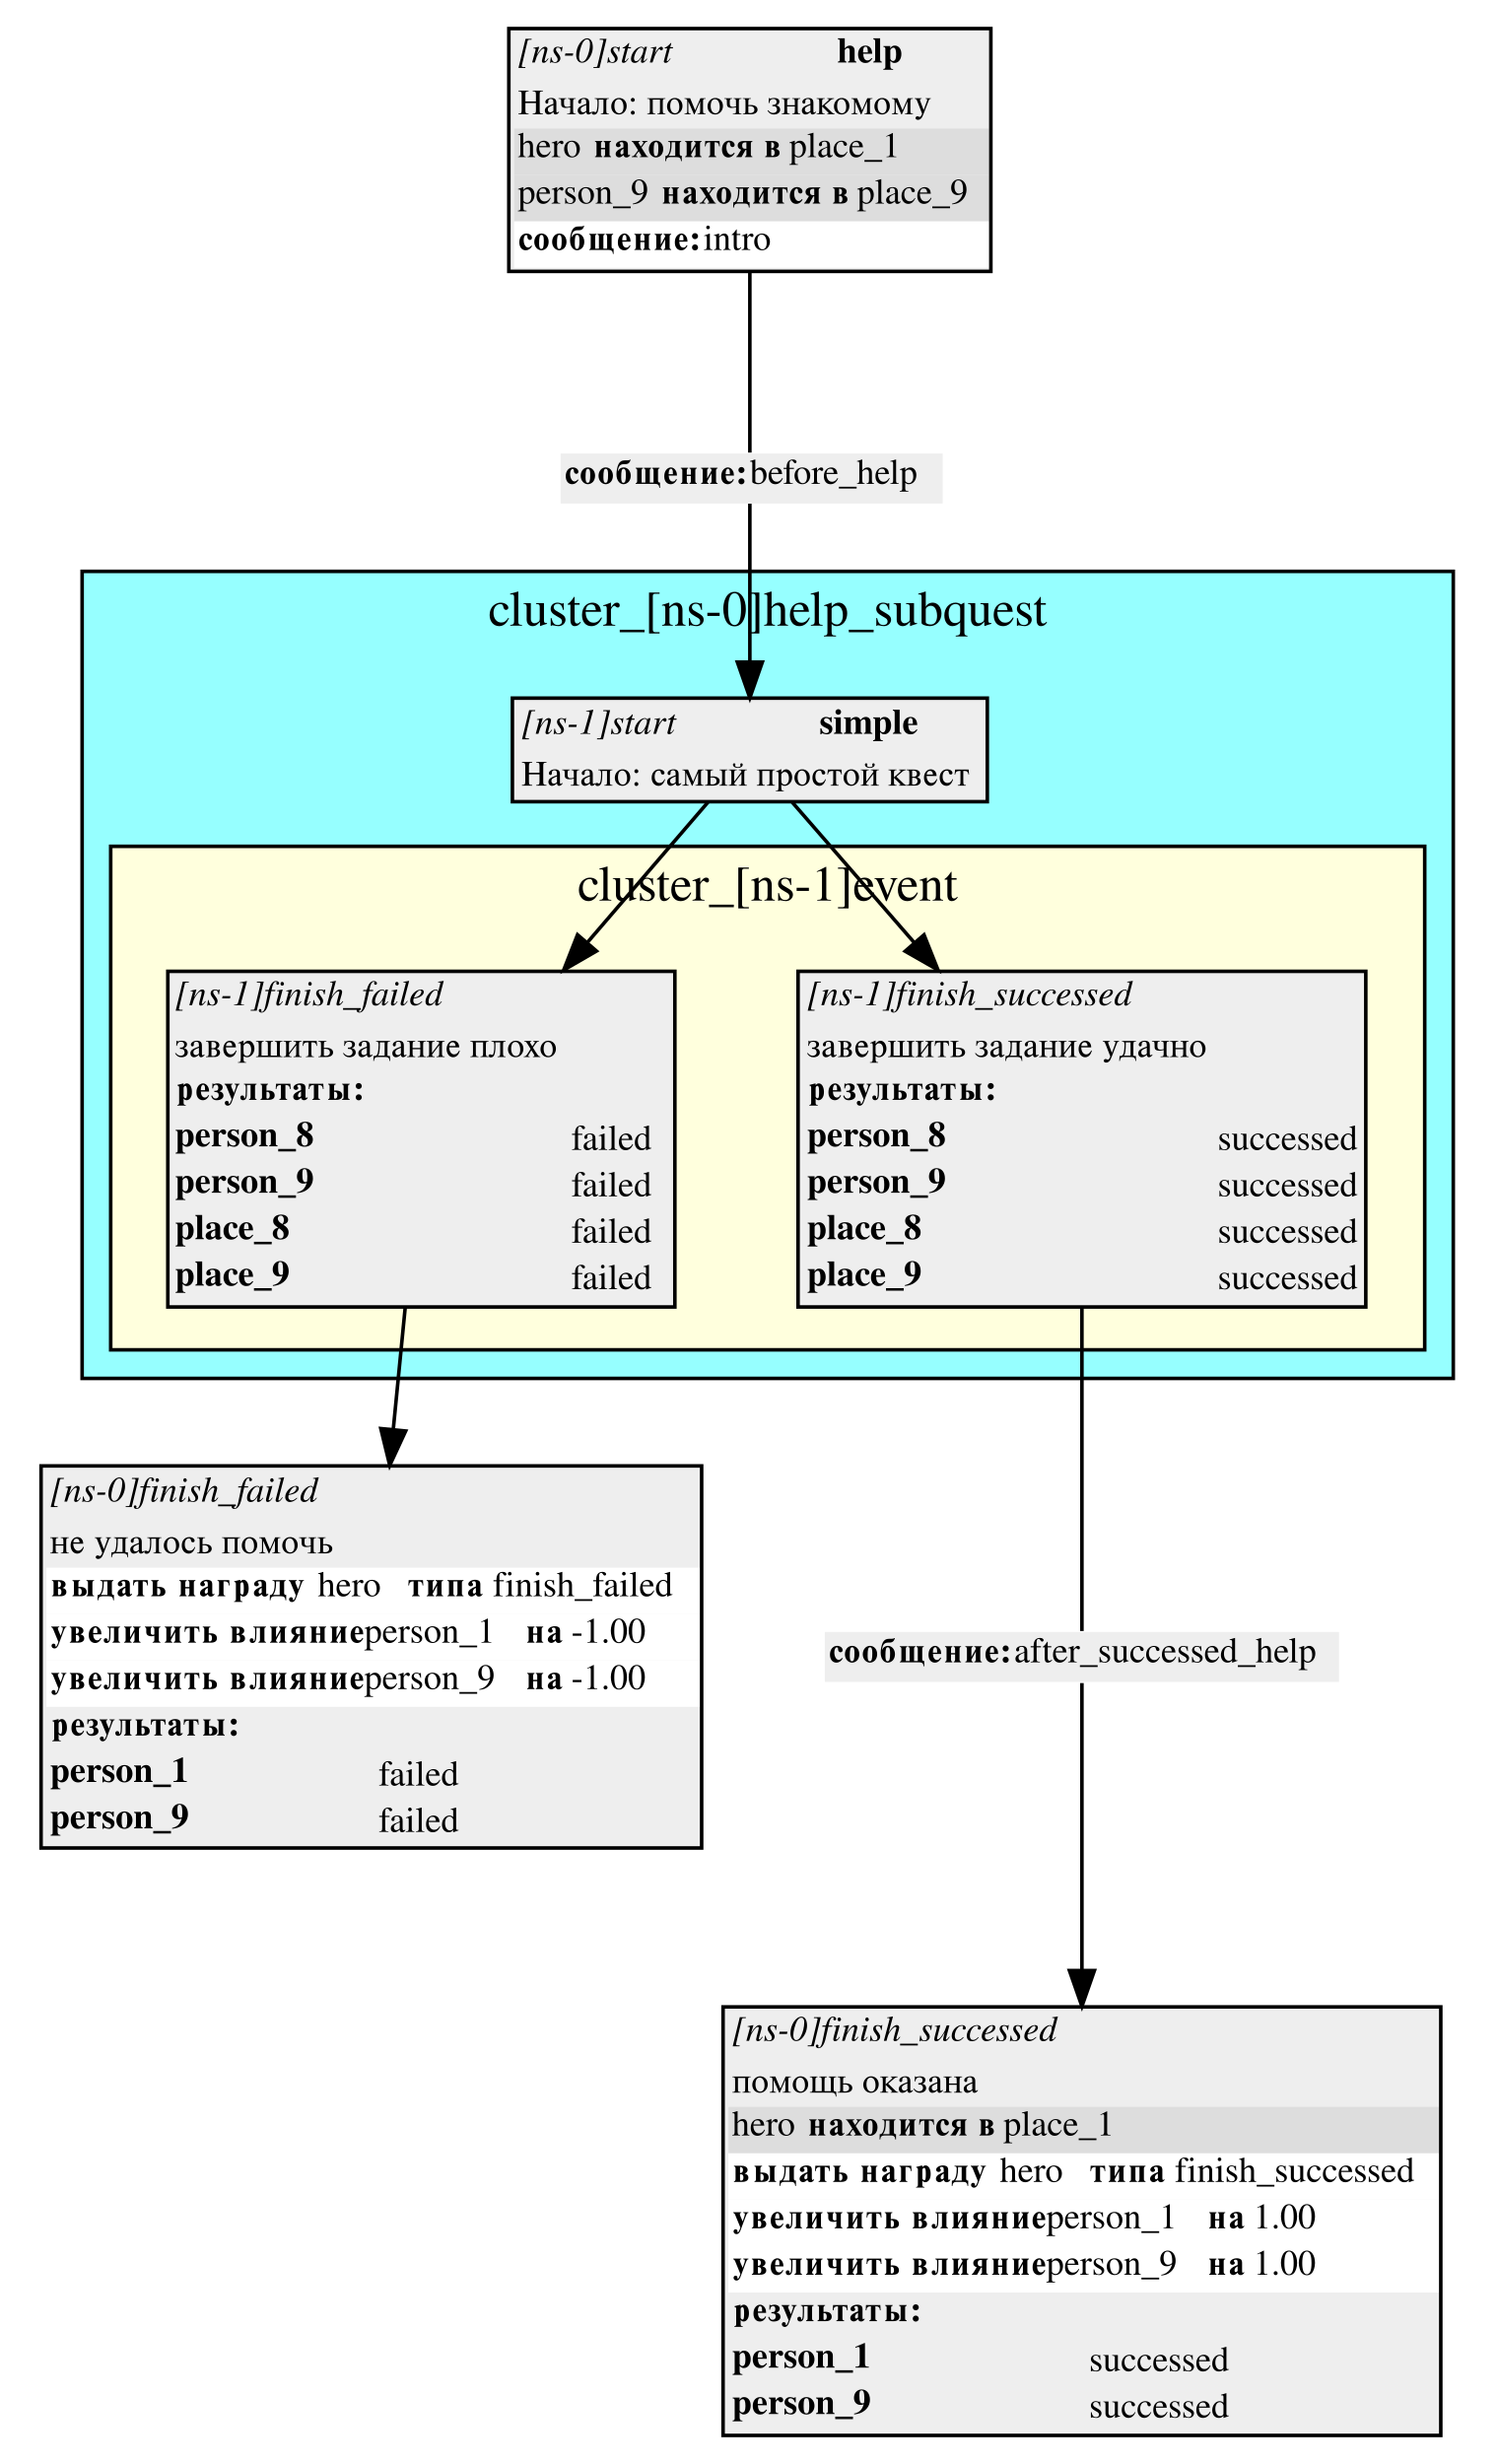
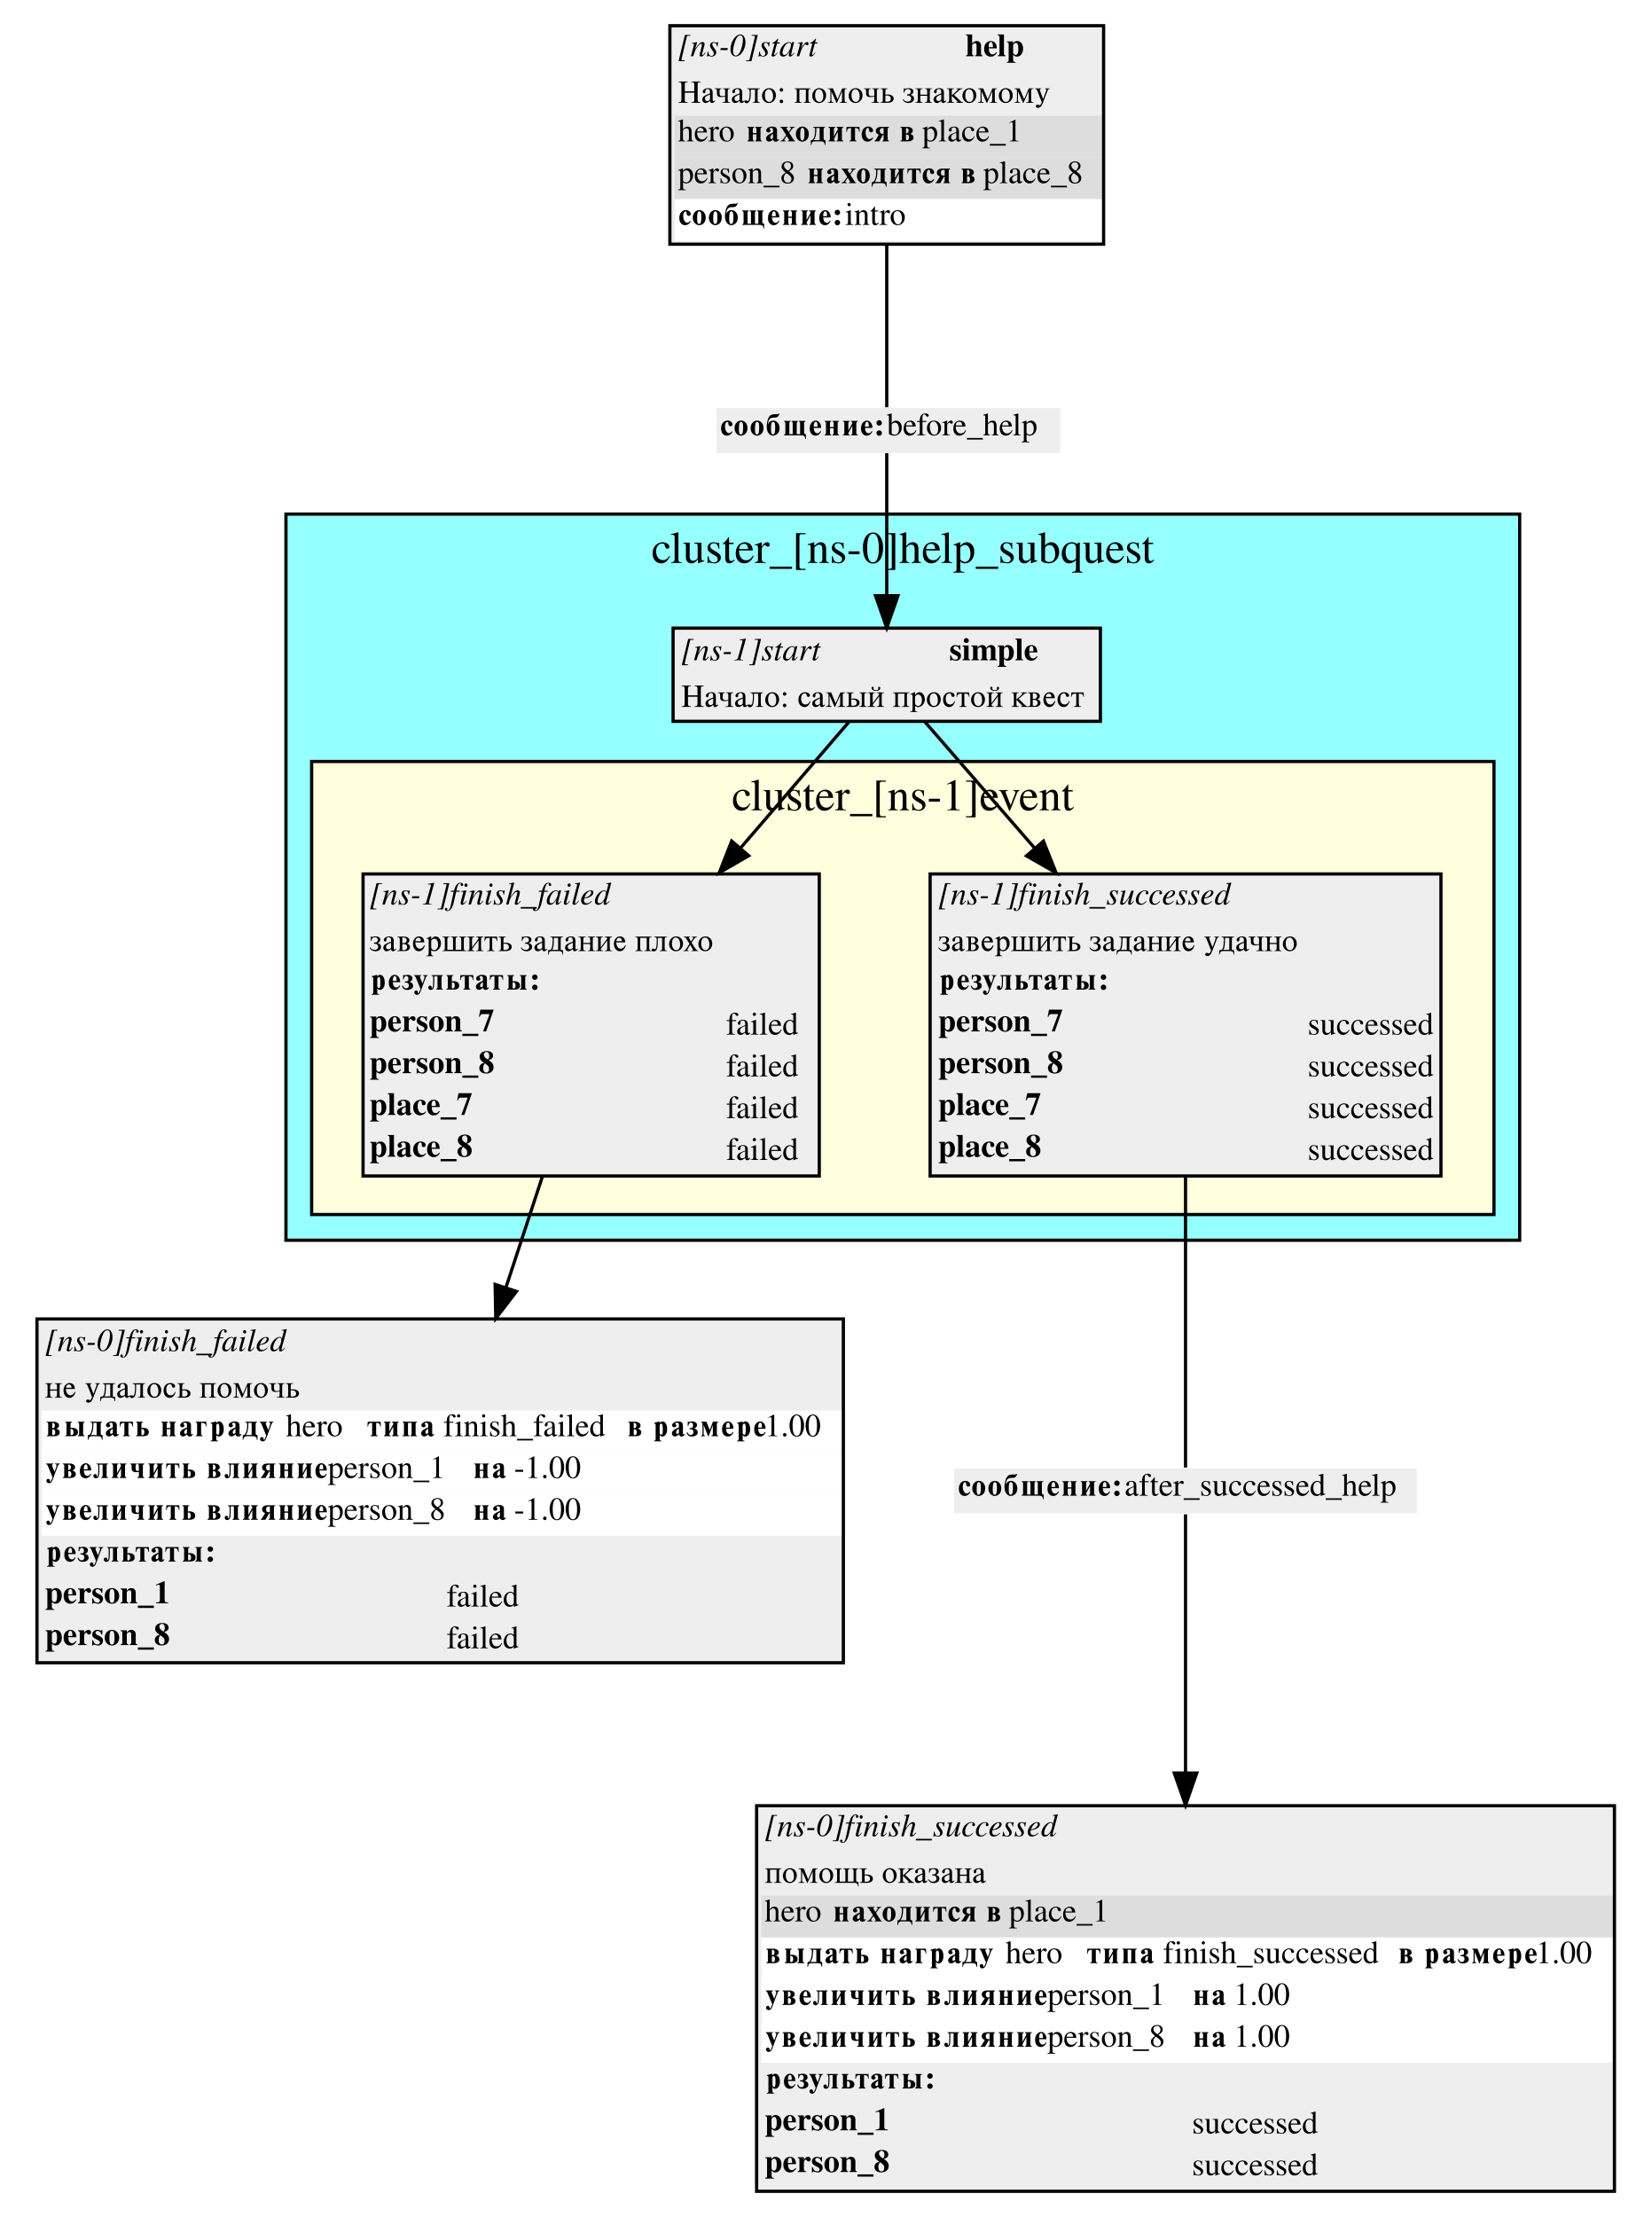
- <svg xmlns="http://www.w3.org/2000/svg" width="419pt" height="690pt" viewBox="0.00 0.00 419.00 690.00">
+ <svg xmlns="http://www.w3.org/2000/svg" width="514pt" height="690pt" viewBox="0.00 0.00 514.00 690.00">
  <g id="graph0" class="graph" transform="scale(1 1) rotate(0) translate(4 686)">
-     <polygon fill="white" stroke="white" points="-4,4 -4,-686 415,-686 415,4 -4,4" />
+     <polygon fill="white" stroke="white" points="-4,4 -4,-686 510,-686 510,4 -4,4" />
    <g id="clust1" class="cluster">
-       <polygon fill="#96ffff" stroke="black" points="19,-300 19,-526 403,-526 403,-300 19,-300" />
-       <text text-anchor="middle" x="211" y="-510.8" font-family="Times,serif" font-size="14.00">cluster_[ns-0]help_subquest</text>
+       <polygon fill="#96ffff" stroke="black" points="85,-300 85,-526 469,-526 469,-300 85,-300" />
+       <text text-anchor="middle" x="277" y="-510.8" font-family="Times,serif" font-size="14.00">cluster_[ns-0]help_subquest</text>
    </g>
    <g id="clust2" class="cluster">
-       <polygon fill="#ffffdd" stroke="black" points="27,-308 27,-449 395,-449 395,-308 27,-308" />
-       <text text-anchor="middle" x="211" y="-433.8" font-family="Times,serif" font-size="14.00">cluster_[ns-1]event</text>
+       <polygon fill="#ffffdd" stroke="black" points="93,-308 93,-449 461,-449 461,-308 93,-308" />
+       <text text-anchor="middle" x="277" y="-433.8" font-family="Times,serif" font-size="14.00">cluster_[ns-1]event</text>
    </g>
    <g id="node1" class="node">
-       <polygon fill="#eeeeee" stroke="none" points="139.5,-461.5 139.5,-490.5 272.5,-490.5 272.5,-461.5 139.5,-461.5" />
-       <text text-anchor="start" x="142" y="-480.5" font-family="Times,serif" font-style="italic" font-size="10.00">[ns-1]start</text>
-       <text text-anchor="start" x="225.5" y="-480.5" font-family="Times,serif" font-weight="bold" font-size="10.00">simple</text>
-       <text text-anchor="start" x="142" y="-466" font-family="Times,serif" font-size="10.00">Начало: самый простой квест</text>
-       <polygon fill="none" stroke="black" points="139.5,-461.5 139.5,-490.5 272.5,-490.5 272.5,-461.5 139.5,-461.5" />
+       <polygon fill="#eeeeee" stroke="none" points="205.5,-461.5 205.5,-490.5 338.5,-490.5 338.5,-461.5 205.5,-461.5" />
+       <text text-anchor="start" x="208" y="-480.5" font-family="Times,serif" font-style="italic" font-size="10.00">[ns-1]start</text>
+       <text text-anchor="start" x="291.5" y="-480.5" font-family="Times,serif" font-weight="bold" font-size="10.00">simple</text>
+       <text text-anchor="start" x="208" y="-466" font-family="Times,serif" font-size="10.00">Начало: самый простой квест</text>
+       <polygon fill="none" stroke="black" points="205.5,-461.5 205.5,-490.5 338.5,-490.5 338.5,-461.5 205.5,-461.5" />
    </g>
    <g id="node4" class="node">
-       <polygon fill="#eeeeee" stroke="none" points="43,-320 43,-414 185,-414 185,-320 43,-320" />
-       <text text-anchor="start" x="45" y="-404.5" font-family="Times,serif" font-style="italic" font-size="10.00">[ns-1]finish_failed</text>
-       <text text-anchor="start" x="45" y="-390" font-family="Times,serif" font-size="10.00">завершить задание плохо</text>
-       <polygon fill="#eeeeee" stroke="none" points="44,-373 44,-386 184,-386 184,-373 44,-373" />
-       <text text-anchor="start" x="45" y="-378" font-family="Times,serif" font-weight="bold" font-size="10.00">результаты:</text>
-       <text text-anchor="start" x="45" y="-365" font-family="Times,serif" font-weight="bold" font-size="10.00">person_8</text>
-       <text text-anchor="start" x="156" y="-364" font-family="Times,serif" font-size="10.00">failed</text>
-       <text text-anchor="start" x="45" y="-352" font-family="Times,serif" font-weight="bold" font-size="10.00">person_9</text>
-       <text text-anchor="start" x="156" y="-351" font-family="Times,serif" font-size="10.00">failed</text>
-       <text text-anchor="start" x="45" y="-339" font-family="Times,serif" font-weight="bold" font-size="10.00">place_8</text>
-       <text text-anchor="start" x="156" y="-338" font-family="Times,serif" font-size="10.00">failed</text>
-       <text text-anchor="start" x="45" y="-326" font-family="Times,serif" font-weight="bold" font-size="10.00">place_9</text>
-       <text text-anchor="start" x="156" y="-325" font-family="Times,serif" font-size="10.00">failed</text>
-       <polygon fill="none" stroke="black" points="43,-320 43,-414 185,-414 185,-320 43,-320" />
+       <polygon fill="#eeeeee" stroke="none" points="109,-320 109,-414 251,-414 251,-320 109,-320" />
+       <text text-anchor="start" x="111" y="-404.5" font-family="Times,serif" font-style="italic" font-size="10.00">[ns-1]finish_failed</text>
+       <text text-anchor="start" x="111" y="-390" font-family="Times,serif" font-size="10.00">завершить задание плохо</text>
+       <polygon fill="#eeeeee" stroke="none" points="110,-373 110,-386 250,-386 250,-373 110,-373" />
+       <text text-anchor="start" x="111" y="-378" font-family="Times,serif" font-weight="bold" font-size="10.00">результаты:</text>
+       <text text-anchor="start" x="111" y="-365" font-family="Times,serif" font-weight="bold" font-size="10.00">person_7</text>
+       <text text-anchor="start" x="222" y="-364" font-family="Times,serif" font-size="10.00">failed</text>
+       <text text-anchor="start" x="111" y="-352" font-family="Times,serif" font-weight="bold" font-size="10.00">person_8</text>
+       <text text-anchor="start" x="222" y="-351" font-family="Times,serif" font-size="10.00">failed</text>
+       <text text-anchor="start" x="111" y="-339" font-family="Times,serif" font-weight="bold" font-size="10.00">place_7</text>
+       <text text-anchor="start" x="222" y="-338" font-family="Times,serif" font-size="10.00">failed</text>
+       <text text-anchor="start" x="111" y="-326" font-family="Times,serif" font-weight="bold" font-size="10.00">place_8</text>
+       <text text-anchor="start" x="222" y="-325" font-family="Times,serif" font-size="10.00">failed</text>
+       <polygon fill="none" stroke="black" points="109,-320 109,-414 251,-414 251,-320 109,-320" />
    </g>
    <g id="edge3" class="edge">
-       <path fill="none" stroke="black" d="M194.348,-461.448C185.619,-451.296 173.056,-436.685 160.449,-422.022" />
-       <polygon fill="black" stroke="black" points="163.045,-419.673 153.872,-414.373 157.737,-424.237 163.045,-419.673" />
+       <path fill="none" stroke="black" d="M260.348,-461.448C251.619,-451.296 239.056,-436.685 226.449,-422.022" />
+       <polygon fill="black" stroke="black" points="229.045,-419.673 219.872,-414.373 223.737,-424.237 229.045,-419.673" />
    </g>
    <g id="node5" class="node">
-       <polygon fill="#eeeeee" stroke="none" points="219.5,-320 219.5,-414 378.5,-414 378.5,-320 219.5,-320" />
-       <text text-anchor="start" x="222" y="-404.5" font-family="Times,serif" font-style="italic" font-size="10.00">[ns-1]finish_successed</text>
-       <text text-anchor="start" x="222" y="-390" font-family="Times,serif" font-size="10.00">завершить задание удачно</text>
-       <polygon fill="#eeeeee" stroke="none" points="221,-373 221,-386 378,-386 378,-373 221,-373" />
-       <text text-anchor="start" x="222" y="-378" font-family="Times,serif" font-weight="bold" font-size="10.00">результаты:</text>
-       <text text-anchor="start" x="222" y="-365" font-family="Times,serif" font-weight="bold" font-size="10.00">person_8</text>
-       <text text-anchor="start" x="337" y="-364" font-family="Times,serif" font-size="10.00">successed</text>
-       <text text-anchor="start" x="222" y="-352" font-family="Times,serif" font-weight="bold" font-size="10.00">person_9</text>
-       <text text-anchor="start" x="337" y="-351" font-family="Times,serif" font-size="10.00">successed</text>
-       <text text-anchor="start" x="222" y="-339" font-family="Times,serif" font-weight="bold" font-size="10.00">place_8</text>
-       <text text-anchor="start" x="337" y="-338" font-family="Times,serif" font-size="10.00">successed</text>
-       <text text-anchor="start" x="222" y="-326" font-family="Times,serif" font-weight="bold" font-size="10.00">place_9</text>
-       <text text-anchor="start" x="337" y="-325" font-family="Times,serif" font-size="10.00">successed</text>
-       <polygon fill="none" stroke="black" points="219.5,-320 219.5,-414 378.5,-414 378.5,-320 219.5,-320" />
+       <polygon fill="#eeeeee" stroke="none" points="285.5,-320 285.5,-414 444.5,-414 444.5,-320 285.5,-320" />
+       <text text-anchor="start" x="288" y="-404.5" font-family="Times,serif" font-style="italic" font-size="10.00">[ns-1]finish_successed</text>
+       <text text-anchor="start" x="288" y="-390" font-family="Times,serif" font-size="10.00">завершить задание удачно</text>
+       <polygon fill="#eeeeee" stroke="none" points="287,-373 287,-386 444,-386 444,-373 287,-373" />
+       <text text-anchor="start" x="288" y="-378" font-family="Times,serif" font-weight="bold" font-size="10.00">результаты:</text>
+       <text text-anchor="start" x="288" y="-365" font-family="Times,serif" font-weight="bold" font-size="10.00">person_7</text>
+       <text text-anchor="start" x="403" y="-364" font-family="Times,serif" font-size="10.00">successed</text>
+       <text text-anchor="start" x="288" y="-352" font-family="Times,serif" font-weight="bold" font-size="10.00">person_8</text>
+       <text text-anchor="start" x="403" y="-351" font-family="Times,serif" font-size="10.00">successed</text>
+       <text text-anchor="start" x="288" y="-339" font-family="Times,serif" font-weight="bold" font-size="10.00">place_7</text>
+       <text text-anchor="start" x="403" y="-338" font-family="Times,serif" font-size="10.00">successed</text>
+       <text text-anchor="start" x="288" y="-326" font-family="Times,serif" font-weight="bold" font-size="10.00">place_8</text>
+       <text text-anchor="start" x="403" y="-325" font-family="Times,serif" font-size="10.00">successed</text>
+       <polygon fill="none" stroke="black" points="285.5,-320 285.5,-414 444.5,-414 444.5,-320 285.5,-320" />
    </g>
    <g id="edge6" class="edge">
-       <path fill="none" stroke="black" d="M217.779,-461.448C226.602,-451.296 239.302,-436.685 252.046,-422.022" />
-       <polygon fill="black" stroke="black" points="254.776,-424.216 258.695,-414.373 249.493,-419.624 254.776,-424.216" />
+       <path fill="none" stroke="black" d="M283.779,-461.448C292.602,-451.296 305.302,-436.685 318.046,-422.022" />
+       <polygon fill="black" stroke="black" points="320.776,-424.216 324.695,-414.373 315.493,-419.624 320.776,-424.216" />
    </g>
    <g id="node2" class="node">
-       <polygon fill="#eeeeee" stroke="none" points="138.5,-610 138.5,-678 273.5,-678 273.5,-610 138.5,-610" />
-       <text text-anchor="start" x="141" y="-668.5" font-family="Times,serif" font-style="italic" font-size="10.00">[ns-0]start</text>
-       <text text-anchor="start" x="230.5" y="-668.5" font-family="Times,serif" font-weight="bold" font-size="10.00">help</text>
-       <text text-anchor="start" x="141" y="-654" font-family="Times,serif" font-size="10.00">Начало: помочь знакомому</text>
-       <polygon fill="#dddddd" stroke="none" points="140,-637 140,-650 273,-650 273,-637 140,-637" />
-       <text text-anchor="start" x="141" y="-642" font-family="Times,serif" font-size="10.00">hero </text>
-       <text text-anchor="start" x="162" y="-642" font-family="Times,serif" font-weight="bold" font-size="10.00">находится в</text>
-       <text text-anchor="start" x="217" y="-642" font-family="Times,serif" font-size="10.00"> place_1</text>
-       <polygon fill="#dddddd" stroke="none" points="140,-624 140,-637 273,-637 273,-624 140,-624" />
-       <text text-anchor="start" x="141" y="-629" font-family="Times,serif" font-size="10.00">person_9 </text>
-       <text text-anchor="start" x="181" y="-629" font-family="Times,serif" font-weight="bold" font-size="10.00">находится в</text>
-       <text text-anchor="start" x="236" y="-629" font-family="Times,serif" font-size="10.00"> place_9</text>
-       <polygon fill="#ffffff" stroke="none" points="140,-611 140,-624 273,-624 273,-611 140,-611" />
-       <text text-anchor="start" x="141" y="-616" font-family="Times,serif" font-weight="bold" font-size="10.00">сообщение:</text>
-       <text text-anchor="start" x="193" y="-616" font-family="Times,serif" font-size="10.00"> intro</text>
-       <polygon fill="none" stroke="black" points="138.5,-610 138.5,-678 273.5,-678 273.5,-610 138.5,-610" />
+       <polygon fill="#eeeeee" stroke="none" points="204.5,-610 204.5,-678 339.5,-678 339.5,-610 204.5,-610" />
+       <text text-anchor="start" x="207" y="-668.5" font-family="Times,serif" font-style="italic" font-size="10.00">[ns-0]start</text>
+       <text text-anchor="start" x="296.5" y="-668.5" font-family="Times,serif" font-weight="bold" font-size="10.00">help</text>
+       <text text-anchor="start" x="207" y="-654" font-family="Times,serif" font-size="10.00">Начало: помочь знакомому</text>
+       <polygon fill="#dddddd" stroke="none" points="206,-637 206,-650 339,-650 339,-637 206,-637" />
+       <text text-anchor="start" x="207" y="-642" font-family="Times,serif" font-size="10.00">hero </text>
+       <text text-anchor="start" x="228" y="-642" font-family="Times,serif" font-weight="bold" font-size="10.00">находится в</text>
+       <text text-anchor="start" x="283" y="-642" font-family="Times,serif" font-size="10.00"> place_1</text>
+       <polygon fill="#dddddd" stroke="none" points="206,-624 206,-637 339,-637 339,-624 206,-624" />
+       <text text-anchor="start" x="207" y="-629" font-family="Times,serif" font-size="10.00">person_8 </text>
+       <text text-anchor="start" x="247" y="-629" font-family="Times,serif" font-weight="bold" font-size="10.00">находится в</text>
+       <text text-anchor="start" x="302" y="-629" font-family="Times,serif" font-size="10.00"> place_8</text>
+       <polygon fill="#ffffff" stroke="none" points="206,-611 206,-624 339,-624 339,-611 206,-611" />
+       <text text-anchor="start" x="207" y="-616" font-family="Times,serif" font-weight="bold" font-size="10.00">сообщение:</text>
+       <text text-anchor="start" x="259" y="-616" font-family="Times,serif" font-size="10.00"> intro</text>
+       <polygon fill="none" stroke="black" points="204.5,-610 204.5,-678 339.5,-678 339.5,-610 204.5,-610" />
    </g>
    <g id="node7" class="node">
-       <polygon fill="#eeeeee" stroke="none" points="153,-545 153,-559 260,-559 260,-545 153,-545" />
-       <text text-anchor="start" x="154" y="-550.5" font-family="Times,serif" font-weight="bold" font-size="10.00">сообщение:</text>
-       <text text-anchor="start" x="206" y="-550.5" font-family="Times,serif" font-size="10.00"> before_help</text>
+       <polygon fill="#eeeeee" stroke="none" points="219,-545 219,-559 326,-559 326,-545 219,-545" />
+       <text text-anchor="start" x="220" y="-550.5" font-family="Times,serif" font-weight="bold" font-size="10.00">сообщение:</text>
+       <text text-anchor="start" x="272" y="-550.5" font-family="Times,serif" font-size="10.00"> before_help</text>
    </g>
    <g id="edge1" class="edge">
-       <path fill="none" stroke="black" d="M206,-609.998C206,-591.336 206,-569.703 206,-559.268" />
+       <path fill="none" stroke="black" d="M272,-609.998C272,-591.336 272,-569.703 272,-559.268" />
    </g>
    <g id="node3" class="node">
-       <polygon fill="#eeeeee" stroke="none" points="7.5,-168.5 7.5,-275.5 192.5,-275.5 192.5,-168.5 7.5,-168.5" />
+       <polygon fill="#eeeeee" stroke="none" points="7.5,-168.5 7.5,-275.5 258.5,-275.5 258.5,-168.5 7.5,-168.5" />
      <text text-anchor="start" x="10" y="-265.5" font-family="Times,serif" font-style="italic" font-size="10.00">[ns-0]finish_failed</text>
      <text text-anchor="start" x="10" y="-251" font-family="Times,serif" font-size="10.00">не удалось помочь</text>
-       <polygon fill="#ffffff" stroke="none" points="9,-234 9,-247 192,-247 192,-234 9,-234" />
+       <polygon fill="#ffffff" stroke="none" points="9,-234 9,-247 258,-247 258,-234 9,-234" />
      <text text-anchor="start" x="10" y="-239" font-family="Times,serif" font-weight="bold" font-size="10.00">выдать награду </text>
      <text text-anchor="start" x="85" y="-239" font-family="Times,serif" font-size="10.00">  hero </text>
      <text text-anchor="start" x="110" y="-239" font-family="Times,serif" font-weight="bold" font-size="10.00">типа </text>
-       <text text-anchor="start" x="134" y="-239" font-family="Times,serif" font-size="10.00"> finish_failed</text>
-       <polygon fill="#ffffff" stroke="none" points="9,-221 9,-234 192,-234 192,-221 9,-221" />
+       <text text-anchor="start" x="134" y="-239" font-family="Times,serif" font-size="10.00"> finish_failed </text>
+       <text text-anchor="start" x="191" y="-239" font-family="Times,serif" font-weight="bold" font-size="10.00">в размере</text>
+       <text text-anchor="start" x="234" y="-239" font-family="Times,serif" font-size="10.00"> 1.00</text>
+       <polygon fill="#ffffff" stroke="none" points="9,-221 9,-234 258,-234 258,-221 9,-221" />
      <text text-anchor="start" x="10" y="-226" font-family="Times,serif" font-weight="bold" font-size="10.00">увеличить влияние </text>
      <text text-anchor="start" x="98" y="-226" font-family="Times,serif" font-size="10.00">  person_1 </text>
      <text text-anchor="start" x="143" y="-226" font-family="Times,serif" font-weight="bold" font-size="10.00">на </text>
      <text text-anchor="start" x="156" y="-226" font-family="Times,serif" font-size="10.00"> -1.00</text>
-       <polygon fill="#ffffff" stroke="none" points="9,-208 9,-221 192,-221 192,-208 9,-208" />
+       <polygon fill="#ffffff" stroke="none" points="9,-208 9,-221 258,-221 258,-208 9,-208" />
      <text text-anchor="start" x="10" y="-213" font-family="Times,serif" font-weight="bold" font-size="10.00">увеличить влияние </text>
-       <text text-anchor="start" x="98" y="-213" font-family="Times,serif" font-size="10.00">  person_9 </text>
+       <text text-anchor="start" x="98" y="-213" font-family="Times,serif" font-size="10.00">  person_8 </text>
      <text text-anchor="start" x="143" y="-213" font-family="Times,serif" font-weight="bold" font-size="10.00">на </text>
      <text text-anchor="start" x="156" y="-213" font-family="Times,serif" font-size="10.00"> -1.00</text>
-       <polygon fill="#eeeeee" stroke="none" points="9,-195 9,-208 192,-208 192,-195 9,-195" />
+       <polygon fill="#eeeeee" stroke="none" points="9,-195 9,-208 258,-208 258,-195 9,-195" />
      <text text-anchor="start" x="10" y="-200" font-family="Times,serif" font-weight="bold" font-size="10.00">результаты:</text>
      <text text-anchor="start" x="10" y="-187" font-family="Times,serif" font-weight="bold" font-size="10.00">person_1</text>
-       <text text-anchor="start" x="102" y="-186" font-family="Times,serif" font-size="10.00">failed</text>
-       <text text-anchor="start" x="10" y="-174" font-family="Times,serif" font-weight="bold" font-size="10.00">person_9</text>
-       <text text-anchor="start" x="102" y="-173" font-family="Times,serif" font-size="10.00">failed</text>
-       <polygon fill="none" stroke="black" points="7.5,-168.5 7.5,-275.5 192.5,-275.5 192.5,-168.5 7.5,-168.5" />
+       <text text-anchor="start" x="135" y="-186" font-family="Times,serif" font-size="10.00">failed</text>
+       <text text-anchor="start" x="10" y="-174" font-family="Times,serif" font-weight="bold" font-size="10.00">person_8</text>
+       <text text-anchor="start" x="135" y="-173" font-family="Times,serif" font-size="10.00">failed</text>
+       <polygon fill="none" stroke="black" points="7.5,-168.5 7.5,-275.5 258.5,-275.5 258.5,-168.5 7.5,-168.5" />
    </g>
    <g id="edge7" class="edge">
-       <path fill="none" stroke="black" d="M109.493,-319.967C108.424,-309.042 107.265,-297.205 106.136,-285.678" />
-       <polygon fill="black" stroke="black" points="109.613,-285.271 105.155,-275.659 102.647,-285.953 109.613,-285.271" />
+       <path fill="none" stroke="black" d="M164.87,-319.967C161.243,-308.932 157.31,-296.965 153.486,-285.329" />
+       <polygon fill="black" stroke="black" points="156.755,-284.066 150.308,-275.659 150.105,-286.252 156.755,-284.066" />
    </g>
    <g id="node8" class="node">
-       <polygon fill="#eeeeee" stroke="none" points="227,-215 227,-229 371,-229 371,-215 227,-215" />
-       <text text-anchor="start" x="228" y="-220.5" font-family="Times,serif" font-weight="bold" font-size="10.00">сообщение:</text>
-       <text text-anchor="start" x="280" y="-220.5" font-family="Times,serif" font-size="10.00"> after_successed_help</text>
+       <polygon fill="#eeeeee" stroke="none" points="293,-215 293,-229 437,-229 437,-215 293,-215" />
+       <text text-anchor="start" x="294" y="-220.5" font-family="Times,serif" font-weight="bold" font-size="10.00">сообщение:</text>
+       <text text-anchor="start" x="346" y="-220.5" font-family="Times,serif" font-size="10.00"> after_successed_help</text>
    </g>
    <g id="edge4" class="edge">
-       <path fill="none" stroke="black" d="M299,-319.967C299,-286.655 299,-244.859 299,-229.254" />
+       <path fill="none" stroke="black" d="M365,-319.967C365,-286.655 365,-244.859 365,-229.254" />
    </g>
    <g id="node6" class="node">
-       <polygon fill="#eeeeee" stroke="none" points="198.5,-4 198.5,-124 399.5,-124 399.5,-4 198.5,-4" />
-       <text text-anchor="start" x="201" y="-114.5" font-family="Times,serif" font-style="italic" font-size="10.00">[ns-0]finish_successed</text>
-       <text text-anchor="start" x="201" y="-100" font-family="Times,serif" font-size="10.00">помощь оказана</text>
-       <polygon fill="#dddddd" stroke="none" points="200,-83 200,-96 399,-96 399,-83 200,-83" />
-       <text text-anchor="start" x="201" y="-88" font-family="Times,serif" font-size="10.00">hero </text>
-       <text text-anchor="start" x="222" y="-88" font-family="Times,serif" font-weight="bold" font-size="10.00">находится в</text>
-       <text text-anchor="start" x="277" y="-88" font-family="Times,serif" font-size="10.00"> place_1</text>
-       <polygon fill="#ffffff" stroke="none" points="200,-70 200,-83 399,-83 399,-70 200,-70" />
-       <text text-anchor="start" x="201" y="-75" font-family="Times,serif" font-weight="bold" font-size="10.00">выдать награду </text>
-       <text text-anchor="start" x="276" y="-75" font-family="Times,serif" font-size="10.00">  hero </text>
-       <text text-anchor="start" x="301" y="-75" font-family="Times,serif" font-weight="bold" font-size="10.00">типа </text>
-       <text text-anchor="start" x="325" y="-75" font-family="Times,serif" font-size="10.00"> finish_successed</text>
-       <polygon fill="#ffffff" stroke="none" points="200,-57 200,-70 399,-70 399,-57 200,-57" />
-       <text text-anchor="start" x="201" y="-62" font-family="Times,serif" font-weight="bold" font-size="10.00">увеличить влияние </text>
-       <text text-anchor="start" x="289" y="-62" font-family="Times,serif" font-size="10.00">  person_1 </text>
-       <text text-anchor="start" x="334" y="-62" font-family="Times,serif" font-weight="bold" font-size="10.00">на </text>
-       <text text-anchor="start" x="347" y="-62" font-family="Times,serif" font-size="10.00"> 1.00</text>
-       <polygon fill="#ffffff" stroke="none" points="200,-44 200,-57 399,-57 399,-44 200,-44" />
-       <text text-anchor="start" x="201" y="-49" font-family="Times,serif" font-weight="bold" font-size="10.00">увеличить влияние </text>
-       <text text-anchor="start" x="289" y="-49" font-family="Times,serif" font-size="10.00">  person_9 </text>
-       <text text-anchor="start" x="334" y="-49" font-family="Times,serif" font-weight="bold" font-size="10.00">на </text>
-       <text text-anchor="start" x="347" y="-49" font-family="Times,serif" font-size="10.00"> 1.00</text>
-       <polygon fill="#eeeeee" stroke="none" points="200,-31 200,-44 399,-44 399,-31 200,-31" />
-       <text text-anchor="start" x="201" y="-36" font-family="Times,serif" font-weight="bold" font-size="10.00">результаты:</text>
-       <text text-anchor="start" x="201" y="-23" font-family="Times,serif" font-weight="bold" font-size="10.00">person_1</text>
-       <text text-anchor="start" x="301" y="-22" font-family="Times,serif" font-size="10.00">successed</text>
-       <text text-anchor="start" x="201" y="-10" font-family="Times,serif" font-weight="bold" font-size="10.00">person_9</text>
-       <text text-anchor="start" x="301" y="-9" font-family="Times,serif" font-size="10.00">successed</text>
-       <polygon fill="none" stroke="black" points="198.5,-4 198.5,-124 399.5,-124 399.5,-4 198.5,-4" />
+       <polygon fill="#eeeeee" stroke="none" points="231.5,-4 231.5,-124 498.5,-124 498.5,-4 231.5,-4" />
+       <text text-anchor="start" x="234" y="-114.5" font-family="Times,serif" font-style="italic" font-size="10.00">[ns-0]finish_successed</text>
+       <text text-anchor="start" x="234" y="-100" font-family="Times,serif" font-size="10.00">помощь оказана</text>
+       <polygon fill="#dddddd" stroke="none" points="233,-83 233,-96 498,-96 498,-83 233,-83" />
+       <text text-anchor="start" x="234" y="-88" font-family="Times,serif" font-size="10.00">hero </text>
+       <text text-anchor="start" x="255" y="-88" font-family="Times,serif" font-weight="bold" font-size="10.00">находится в</text>
+       <text text-anchor="start" x="310" y="-88" font-family="Times,serif" font-size="10.00"> place_1</text>
+       <polygon fill="#ffffff" stroke="none" points="233,-70 233,-83 498,-83 498,-70 233,-70" />
+       <text text-anchor="start" x="234" y="-75" font-family="Times,serif" font-weight="bold" font-size="10.00">выдать награду </text>
+       <text text-anchor="start" x="309" y="-75" font-family="Times,serif" font-size="10.00">  hero </text>
+       <text text-anchor="start" x="334" y="-75" font-family="Times,serif" font-weight="bold" font-size="10.00">типа </text>
+       <text text-anchor="start" x="358" y="-75" font-family="Times,serif" font-size="10.00"> finish_successed </text>
+       <text text-anchor="start" x="431" y="-75" font-family="Times,serif" font-weight="bold" font-size="10.00">в размере</text>
+       <text text-anchor="start" x="474" y="-75" font-family="Times,serif" font-size="10.00"> 1.00</text>
+       <polygon fill="#ffffff" stroke="none" points="233,-57 233,-70 498,-70 498,-57 233,-57" />
+       <text text-anchor="start" x="234" y="-62" font-family="Times,serif" font-weight="bold" font-size="10.00">увеличить влияние </text>
+       <text text-anchor="start" x="322" y="-62" font-family="Times,serif" font-size="10.00">  person_1 </text>
+       <text text-anchor="start" x="367" y="-62" font-family="Times,serif" font-weight="bold" font-size="10.00">на </text>
+       <text text-anchor="start" x="380" y="-62" font-family="Times,serif" font-size="10.00"> 1.00</text>
+       <polygon fill="#ffffff" stroke="none" points="233,-44 233,-57 498,-57 498,-44 233,-44" />
+       <text text-anchor="start" x="234" y="-49" font-family="Times,serif" font-weight="bold" font-size="10.00">увеличить влияние </text>
+       <text text-anchor="start" x="322" y="-49" font-family="Times,serif" font-size="10.00">  person_8 </text>
+       <text text-anchor="start" x="367" y="-49" font-family="Times,serif" font-weight="bold" font-size="10.00">на </text>
+       <text text-anchor="start" x="380" y="-49" font-family="Times,serif" font-size="10.00"> 1.00</text>
+       <polygon fill="#eeeeee" stroke="none" points="233,-31 233,-44 498,-44 498,-31 233,-31" />
+       <text text-anchor="start" x="234" y="-36" font-family="Times,serif" font-weight="bold" font-size="10.00">результаты:</text>
+       <text text-anchor="start" x="234" y="-23" font-family="Times,serif" font-weight="bold" font-size="10.00">person_1</text>
+       <text text-anchor="start" x="367" y="-22" font-family="Times,serif" font-size="10.00">successed</text>
+       <text text-anchor="start" x="234" y="-10" font-family="Times,serif" font-weight="bold" font-size="10.00">person_8</text>
+       <text text-anchor="start" x="367" y="-9" font-family="Times,serif" font-size="10.00">successed</text>
+       <polygon fill="none" stroke="black" points="231.5,-4 231.5,-124 498.5,-124 498.5,-4 231.5,-4" />
    </g>
    <g id="edge2" class="edge">
-       <path fill="none" stroke="black" d="M206,-544.944C206,-535.352 206,-516.159 206,-500.611" />
-       <polygon fill="black" stroke="black" points="209.5,-500.593 206,-490.593 202.5,-500.593 209.5,-500.593" />
+       <path fill="none" stroke="black" d="M272,-544.944C272,-535.352 272,-516.159 272,-500.611" />
+       <polygon fill="black" stroke="black" points="275.5,-500.593 272,-490.593 268.5,-500.593 275.5,-500.593" />
    </g>
    <g id="edge5" class="edge">
-       <path fill="none" stroke="black" d="M299,-214.691C299,-200.907 299,-166.749 299,-134.54" />
-       <polygon fill="black" stroke="black" points="302.5,-134.178 299,-124.178 295.5,-134.179 302.5,-134.178" />
+       <path fill="none" stroke="black" d="M365,-214.691C365,-200.907 365,-166.749 365,-134.54" />
+       <polygon fill="black" stroke="black" points="368.5,-134.178 365,-124.178 361.5,-134.179 368.5,-134.178" />
    </g>
  </g>
</svg>
